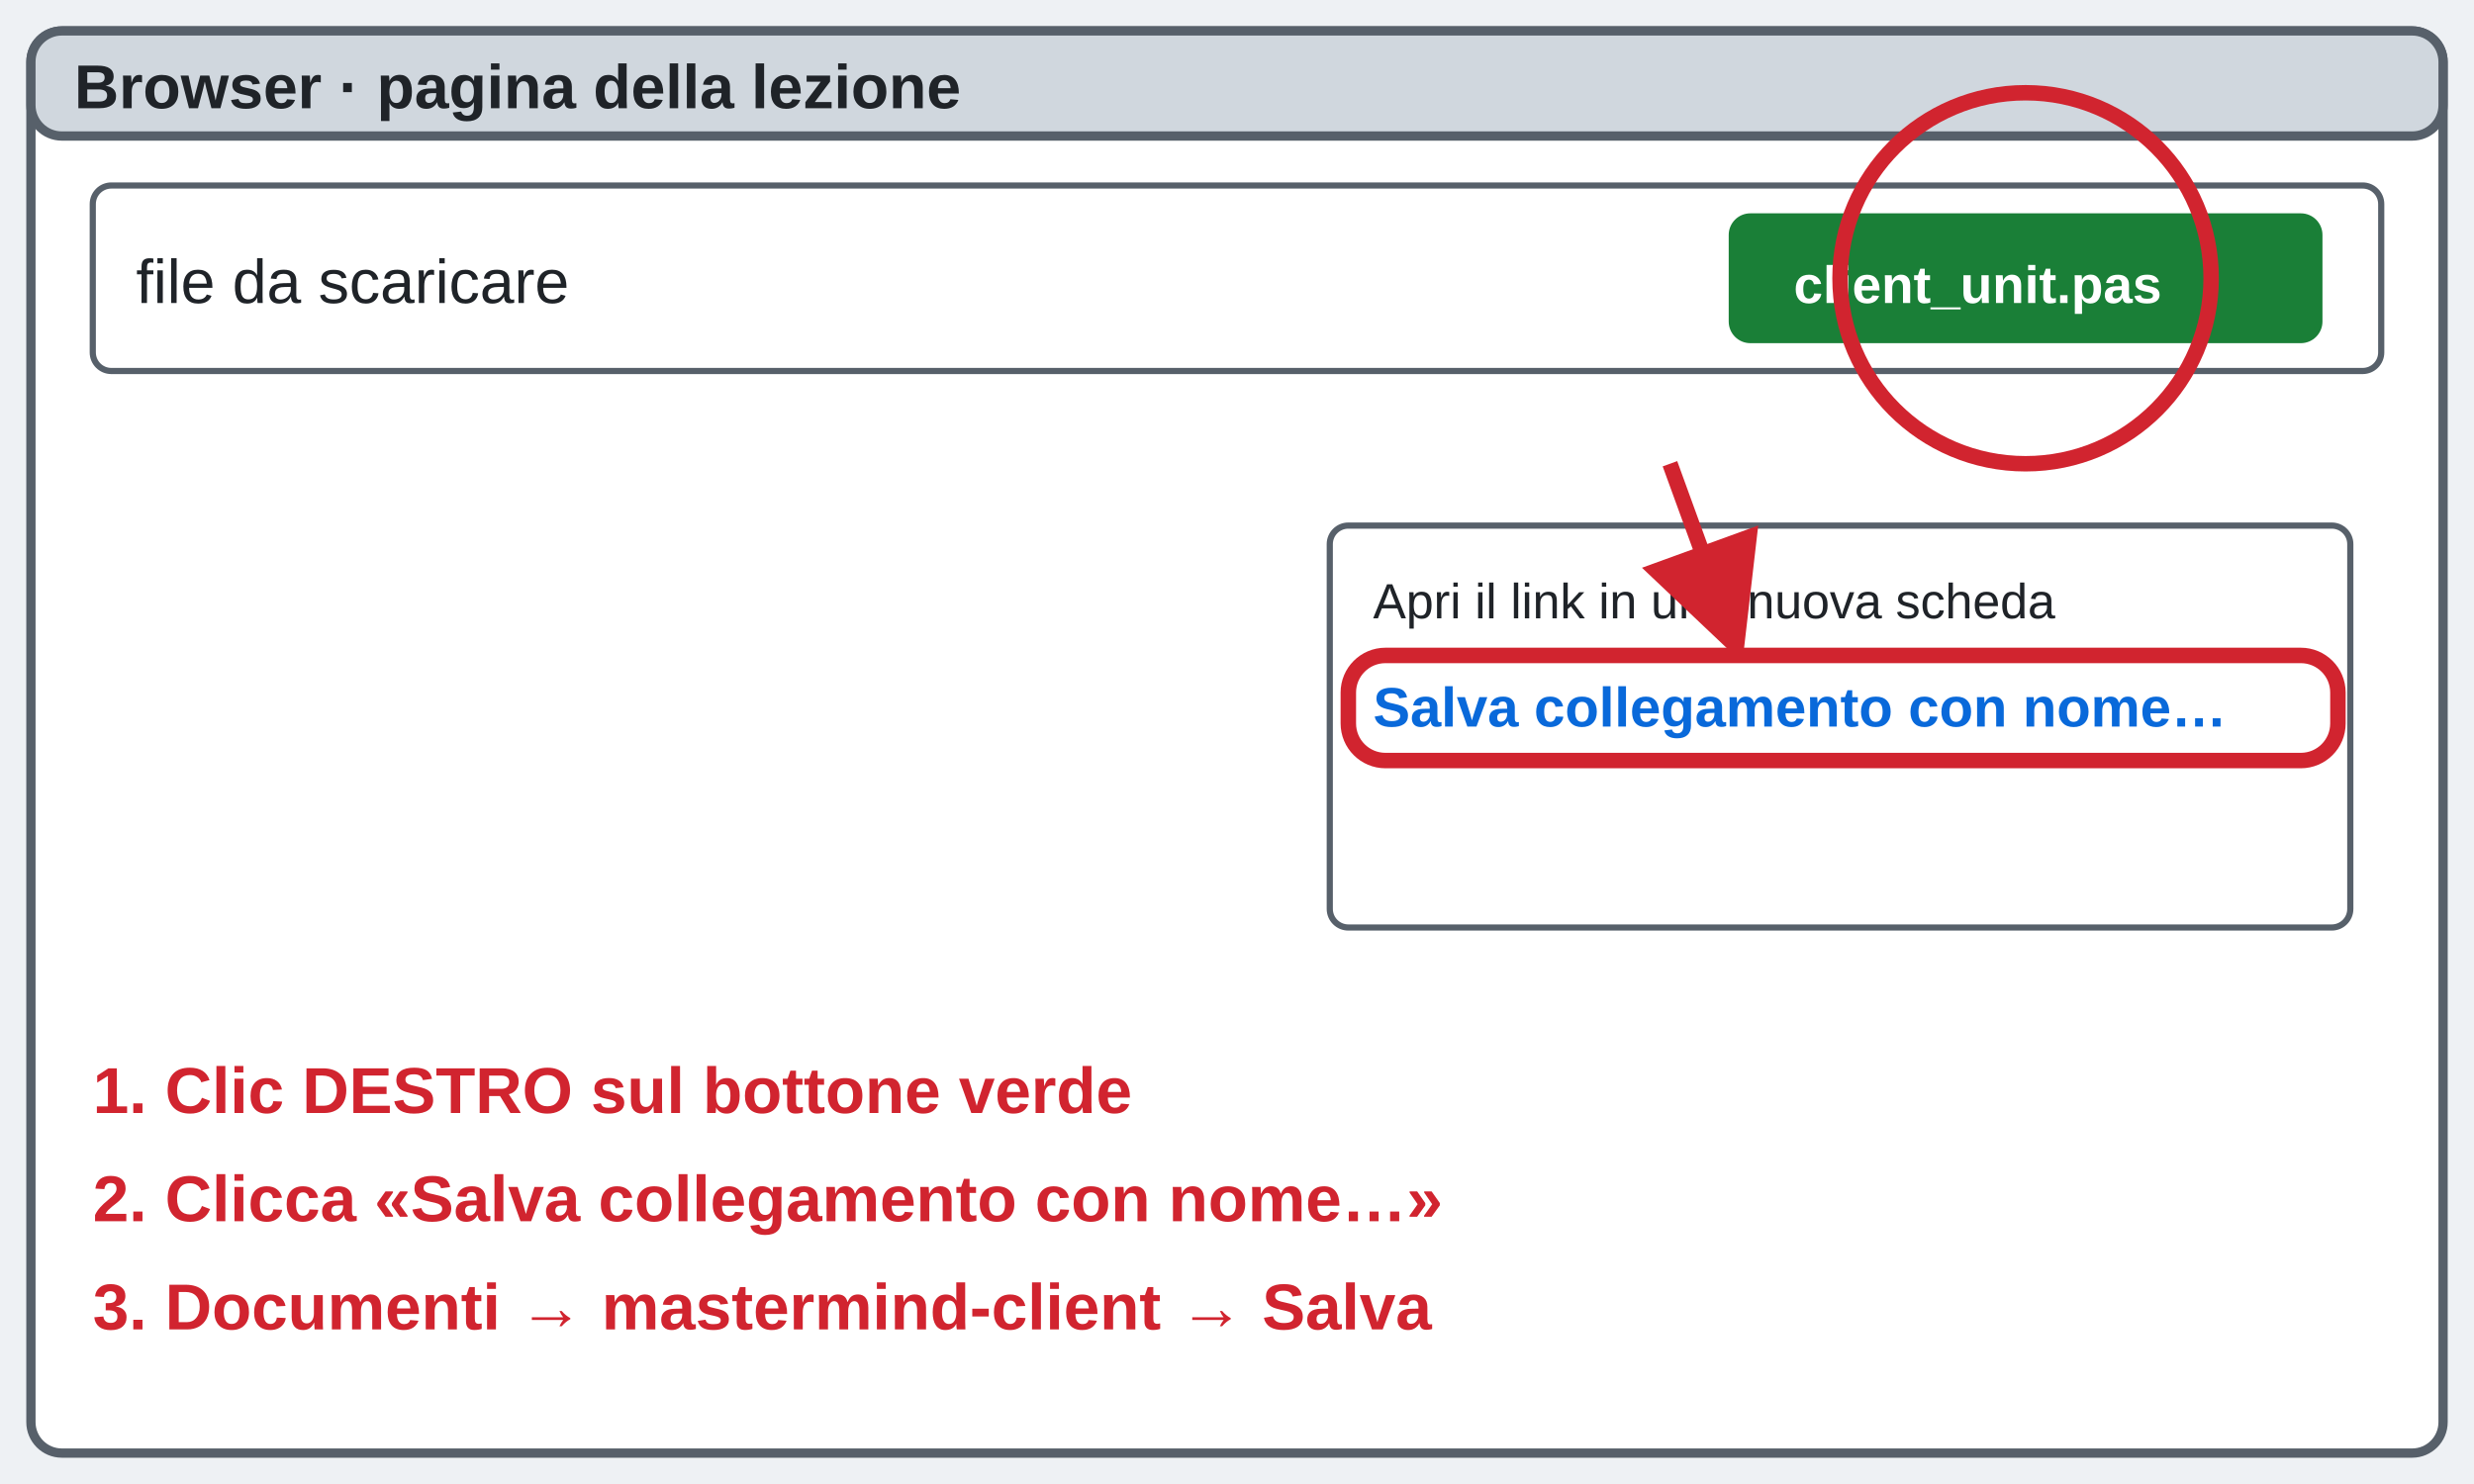
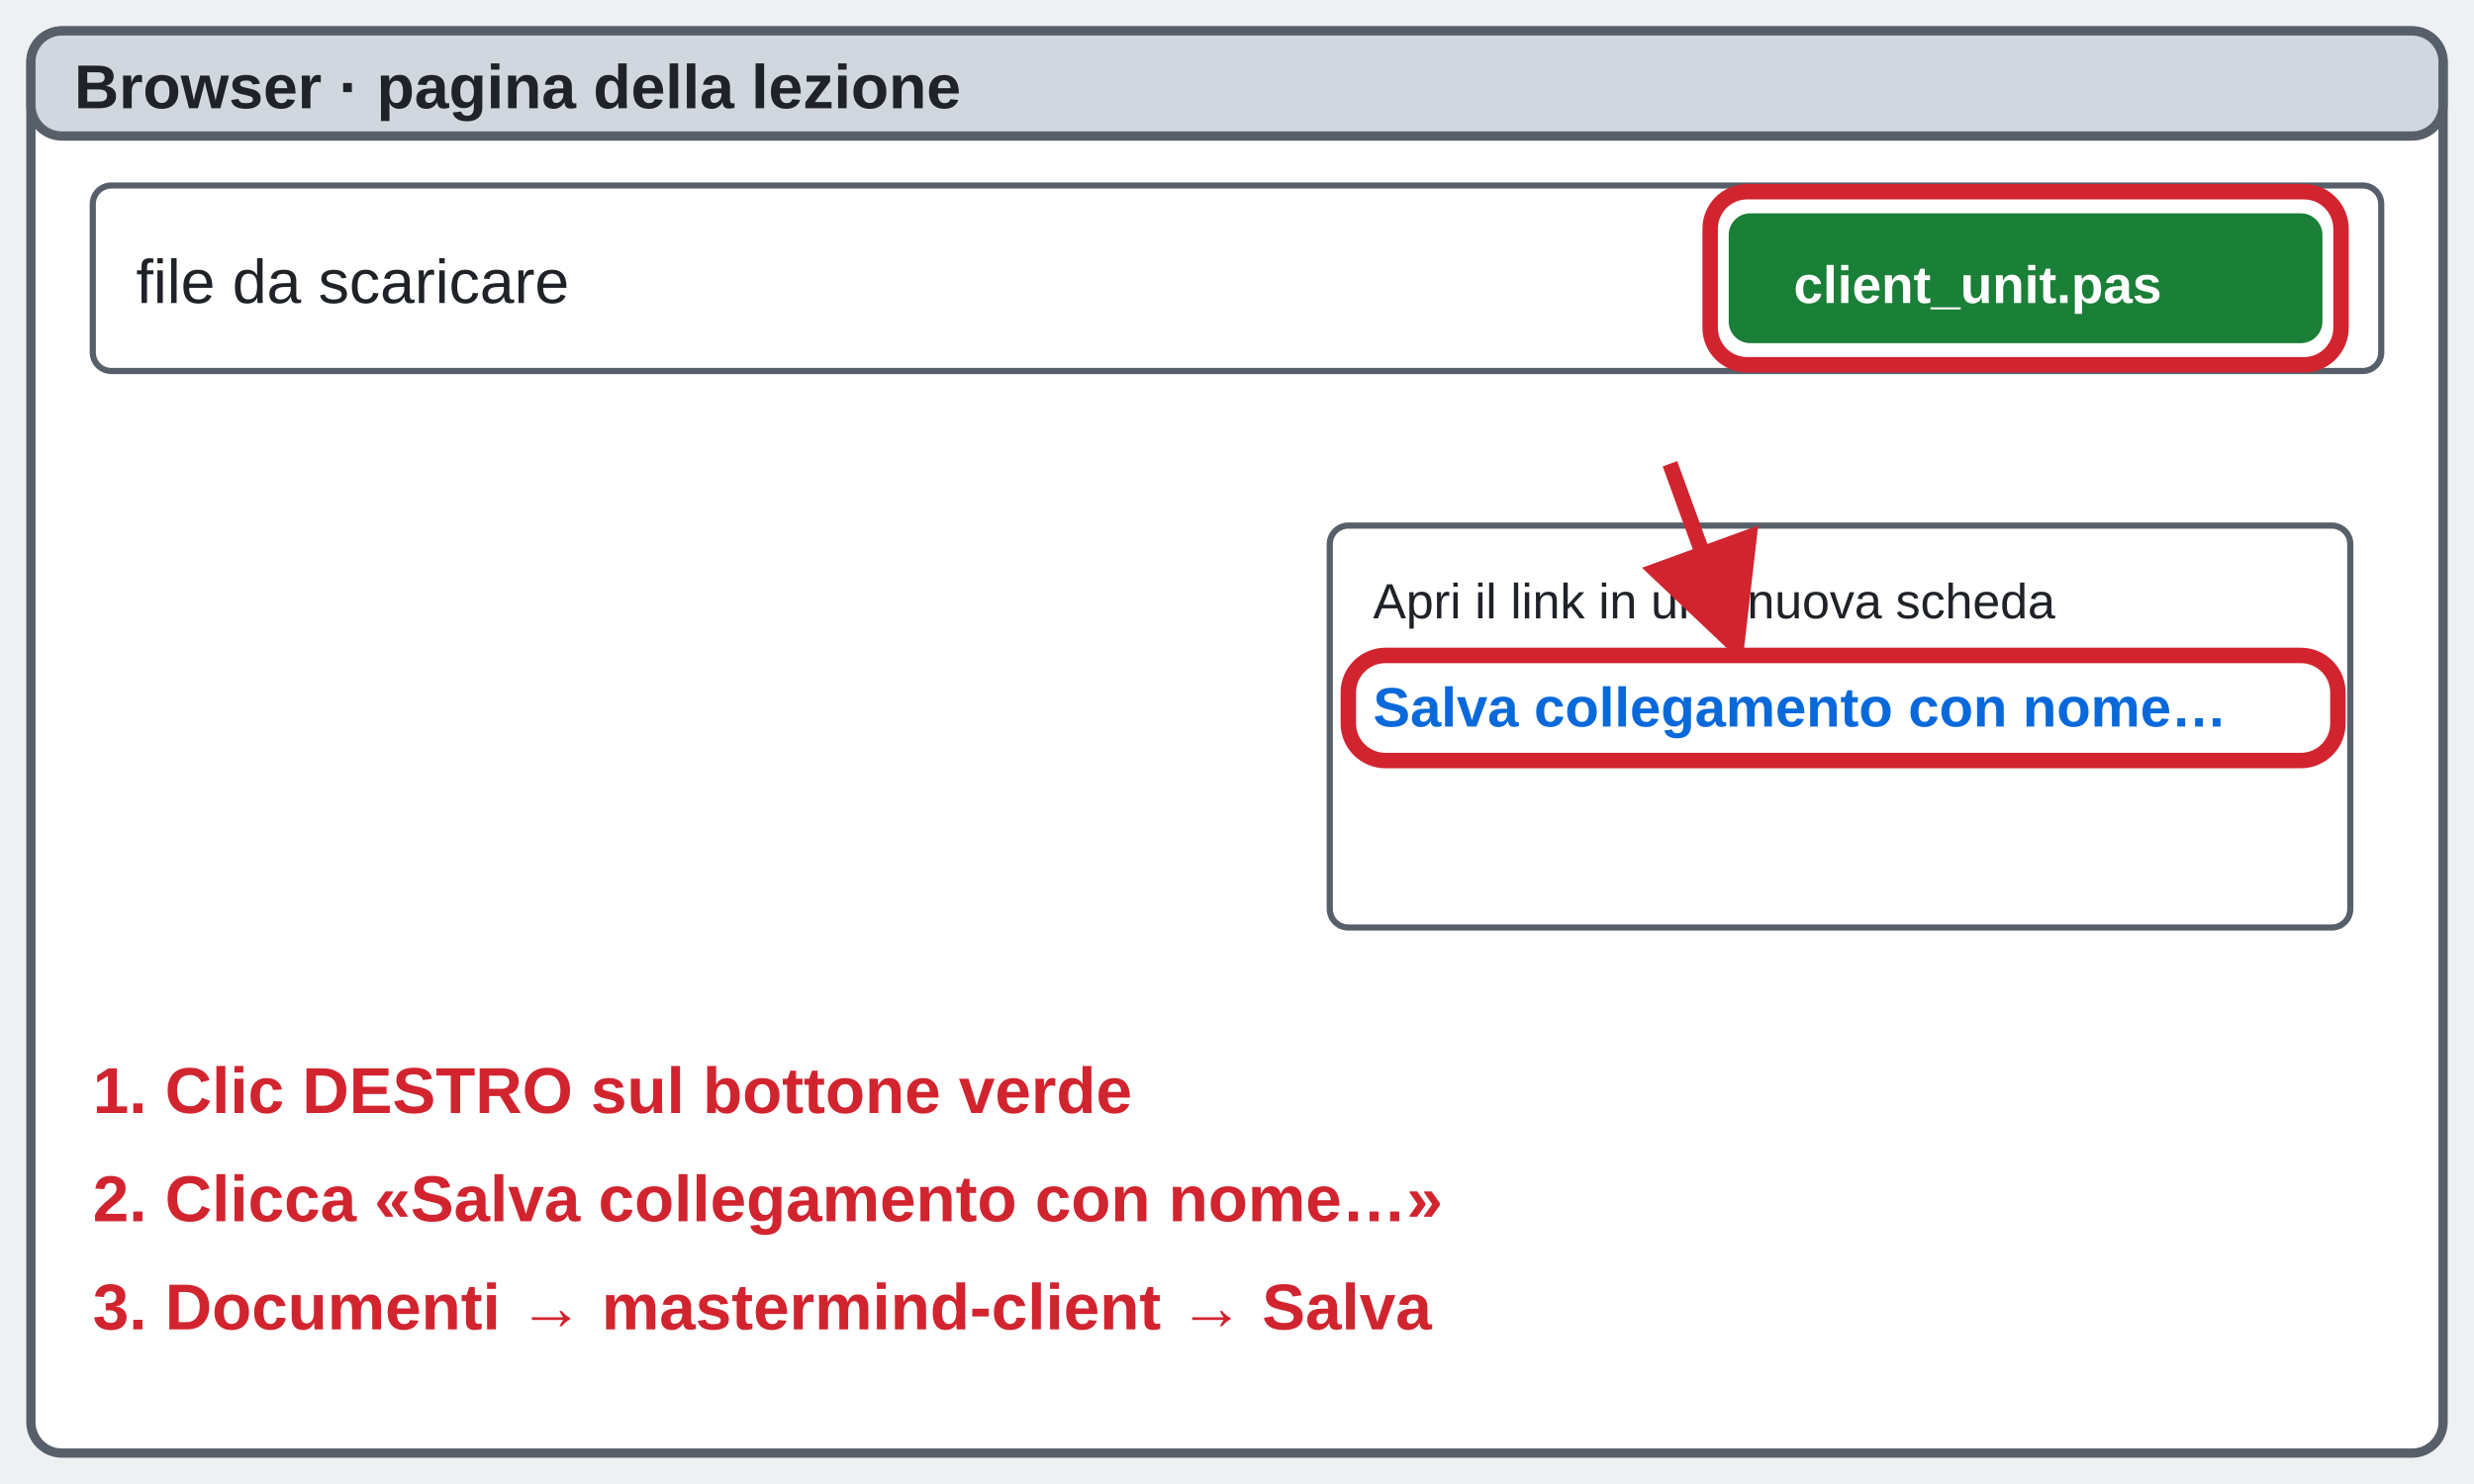
<svg xmlns="http://www.w3.org/2000/svg" viewBox="0 0 800 480" role="img" aria-label="Browser · pagina della lezione">
  <defs>
    <marker id="ar" markerWidth="8" markerHeight="8" refX="6" refY="4" orient="auto">
      <path d="M0,0 L8,4 L0,8 z" fill="#d1242f" />
    </marker>
  </defs>
  <rect width="800" height="480" fill="#eef1f4" />
  <rect x="10" y="10" width="780" height="460" rx="10" fill="#fff" stroke="#57606a" stroke-width="3" />
  <rect x="10" y="10" width="780" height="34" rx="10" fill="#d0d7de" stroke="#57606a" stroke-width="3" />
  <text x="24" y="35" font-size="20" fill="#1f2328" font-weight="bold" text-anchor="start" font-family="Arial,Helvetica,sans-serif">Browser · pagina della lezione</text>
  <rect x="30" y="60" width="740" height="60" rx="6" fill="#fff" stroke="#57606a" stroke-width="2" />
  <text x="44" y="98" font-size="20" fill="#1f2328" font-weight="normal" text-anchor="start" font-family="Arial,Helvetica,sans-serif">file da scaricare</text>
  <rect x="560" y="70" width="190" height="40" rx="6" fill="#1a7f37" stroke="#1a7f37" stroke-width="2" />
  <text x="580" y="98" font-size="17" fill="#fff" font-weight="bold" text-anchor="start" font-family="Arial,Helvetica,sans-serif">client_unit.pas</text>
-   <circle cx="655" cy="90" r="60" fill="none" stroke="#d1242f" stroke-width="5" />
+   <rect x="553" y="62" width="204" height="56" rx="12" fill="none" stroke="#d1242f" stroke-width="5" />
  <rect x="430" y="170" width="330" height="130" rx="6" fill="#fff" stroke="#57606a" stroke-width="2" />
  <text x="444" y="200" font-size="16" fill="#1f2328" font-weight="normal" text-anchor="start" font-family="Arial,Helvetica,sans-serif">Apri il link in una nuova scheda</text>
  <text x="444" y="235" font-size="18" fill="#0969da" font-weight="bold" text-anchor="start" font-family="Arial,Helvetica,sans-serif">Salva collegamento con nome…</text>
  <rect x="436" y="212" width="320" height="34" rx="12" fill="none" stroke="#d1242f" stroke-width="5" />
  <line x1="540" y1="150" x2="560" y2="205" stroke="#d1242f" stroke-width="5" marker-end="url(#ar)" />
  <text x="30" y="360" font-size="21" fill="#d1242f" font-weight="bold" text-anchor="start" font-family="Arial,Helvetica,sans-serif">1. Clic DESTRO sul bottone verde</text>
  <text x="30" y="395" font-size="21" fill="#d1242f" font-weight="bold" text-anchor="start" font-family="Arial,Helvetica,sans-serif">2. Clicca «Salva collegamento con nome…»</text>
  <text x="30" y="430" font-size="21" fill="#d1242f" font-weight="bold" text-anchor="start" font-family="Arial,Helvetica,sans-serif">3. Documenti → mastermind-client → Salva</text>
</svg>
